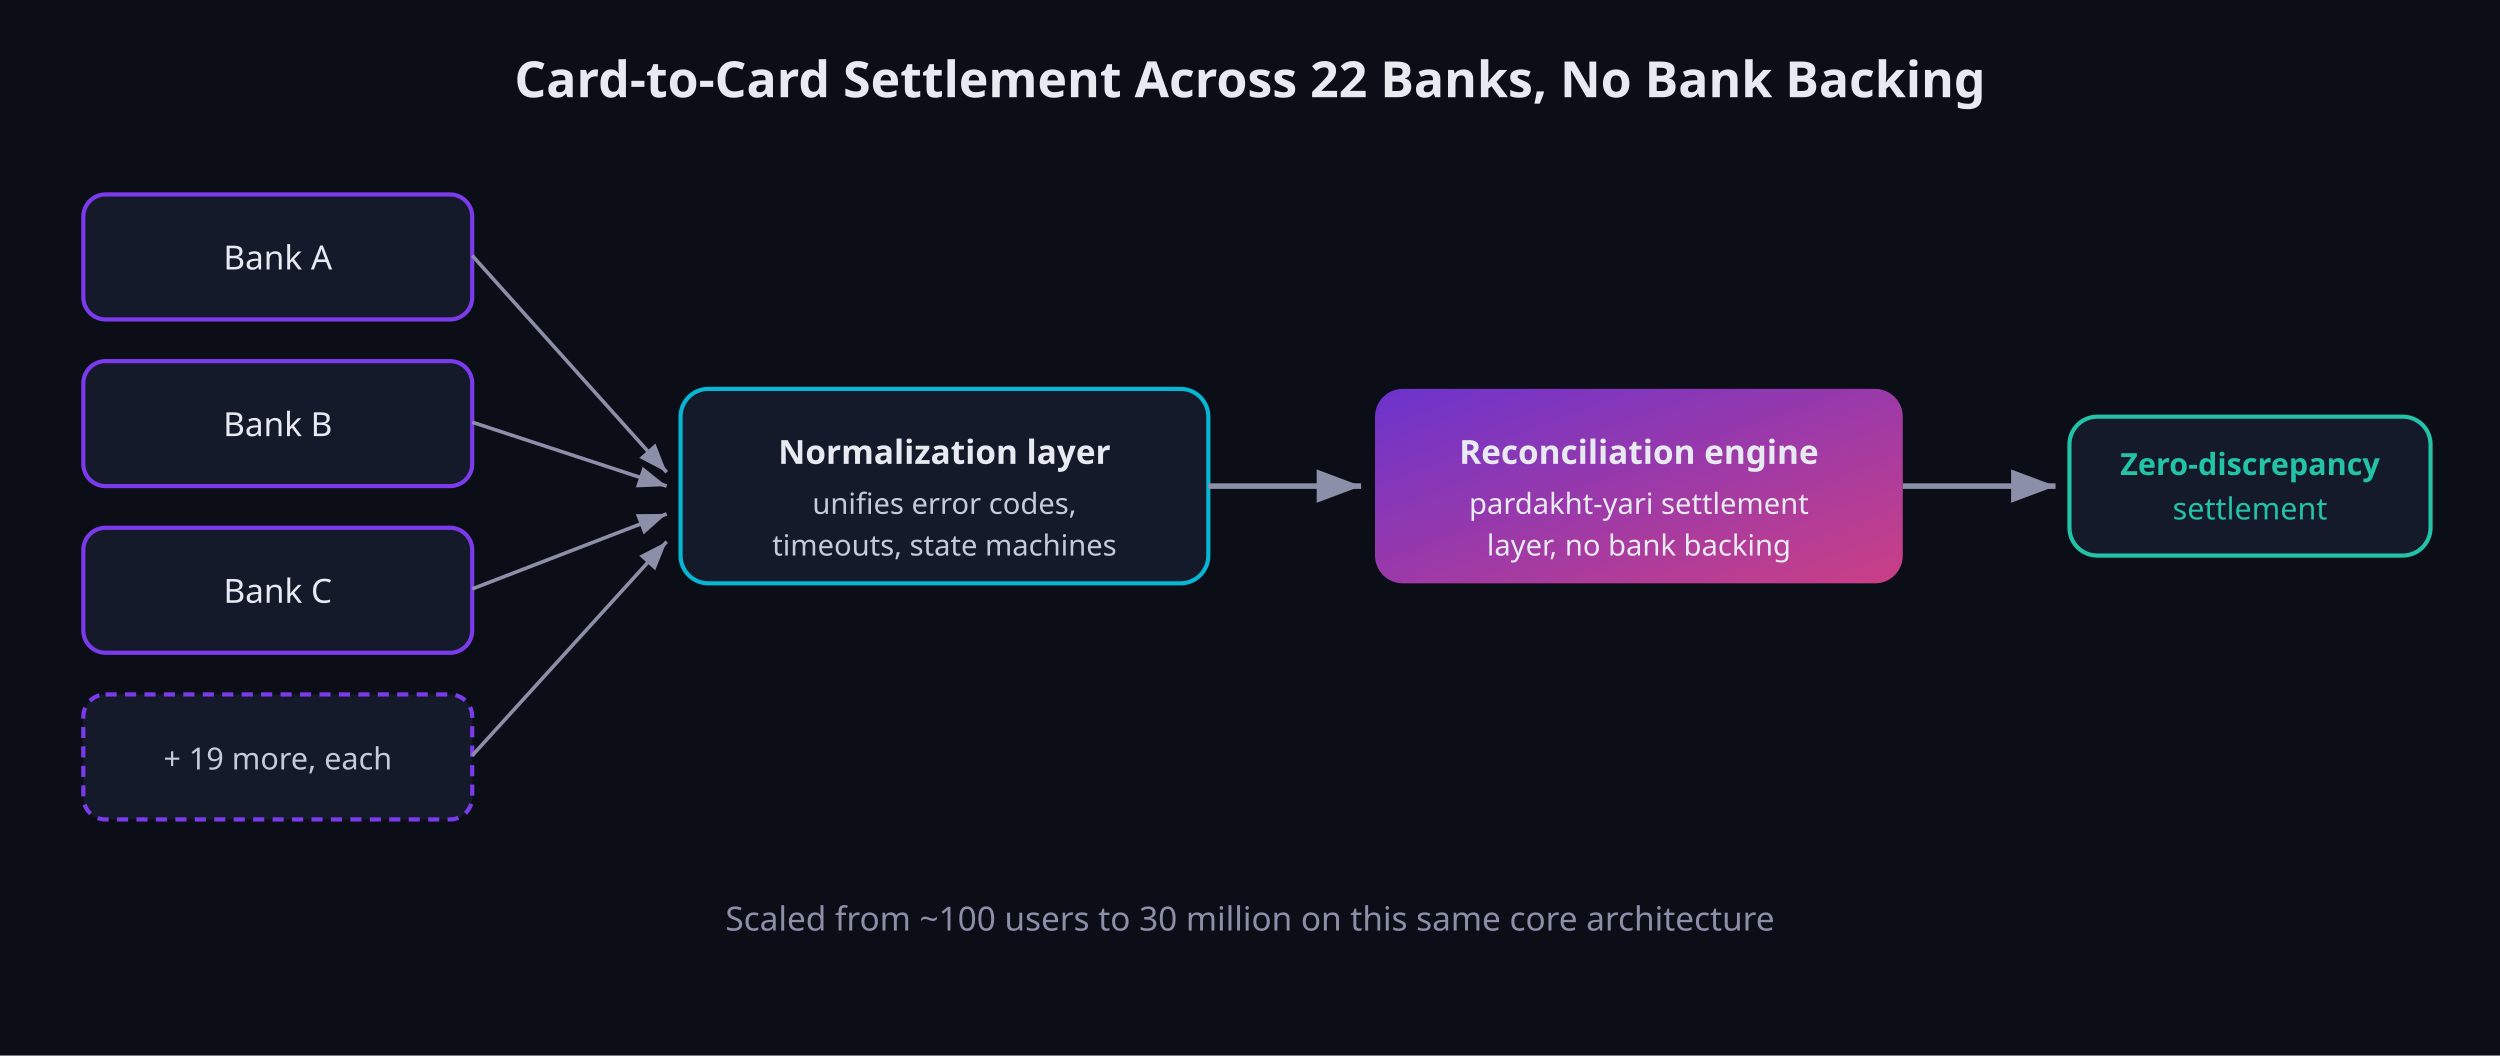
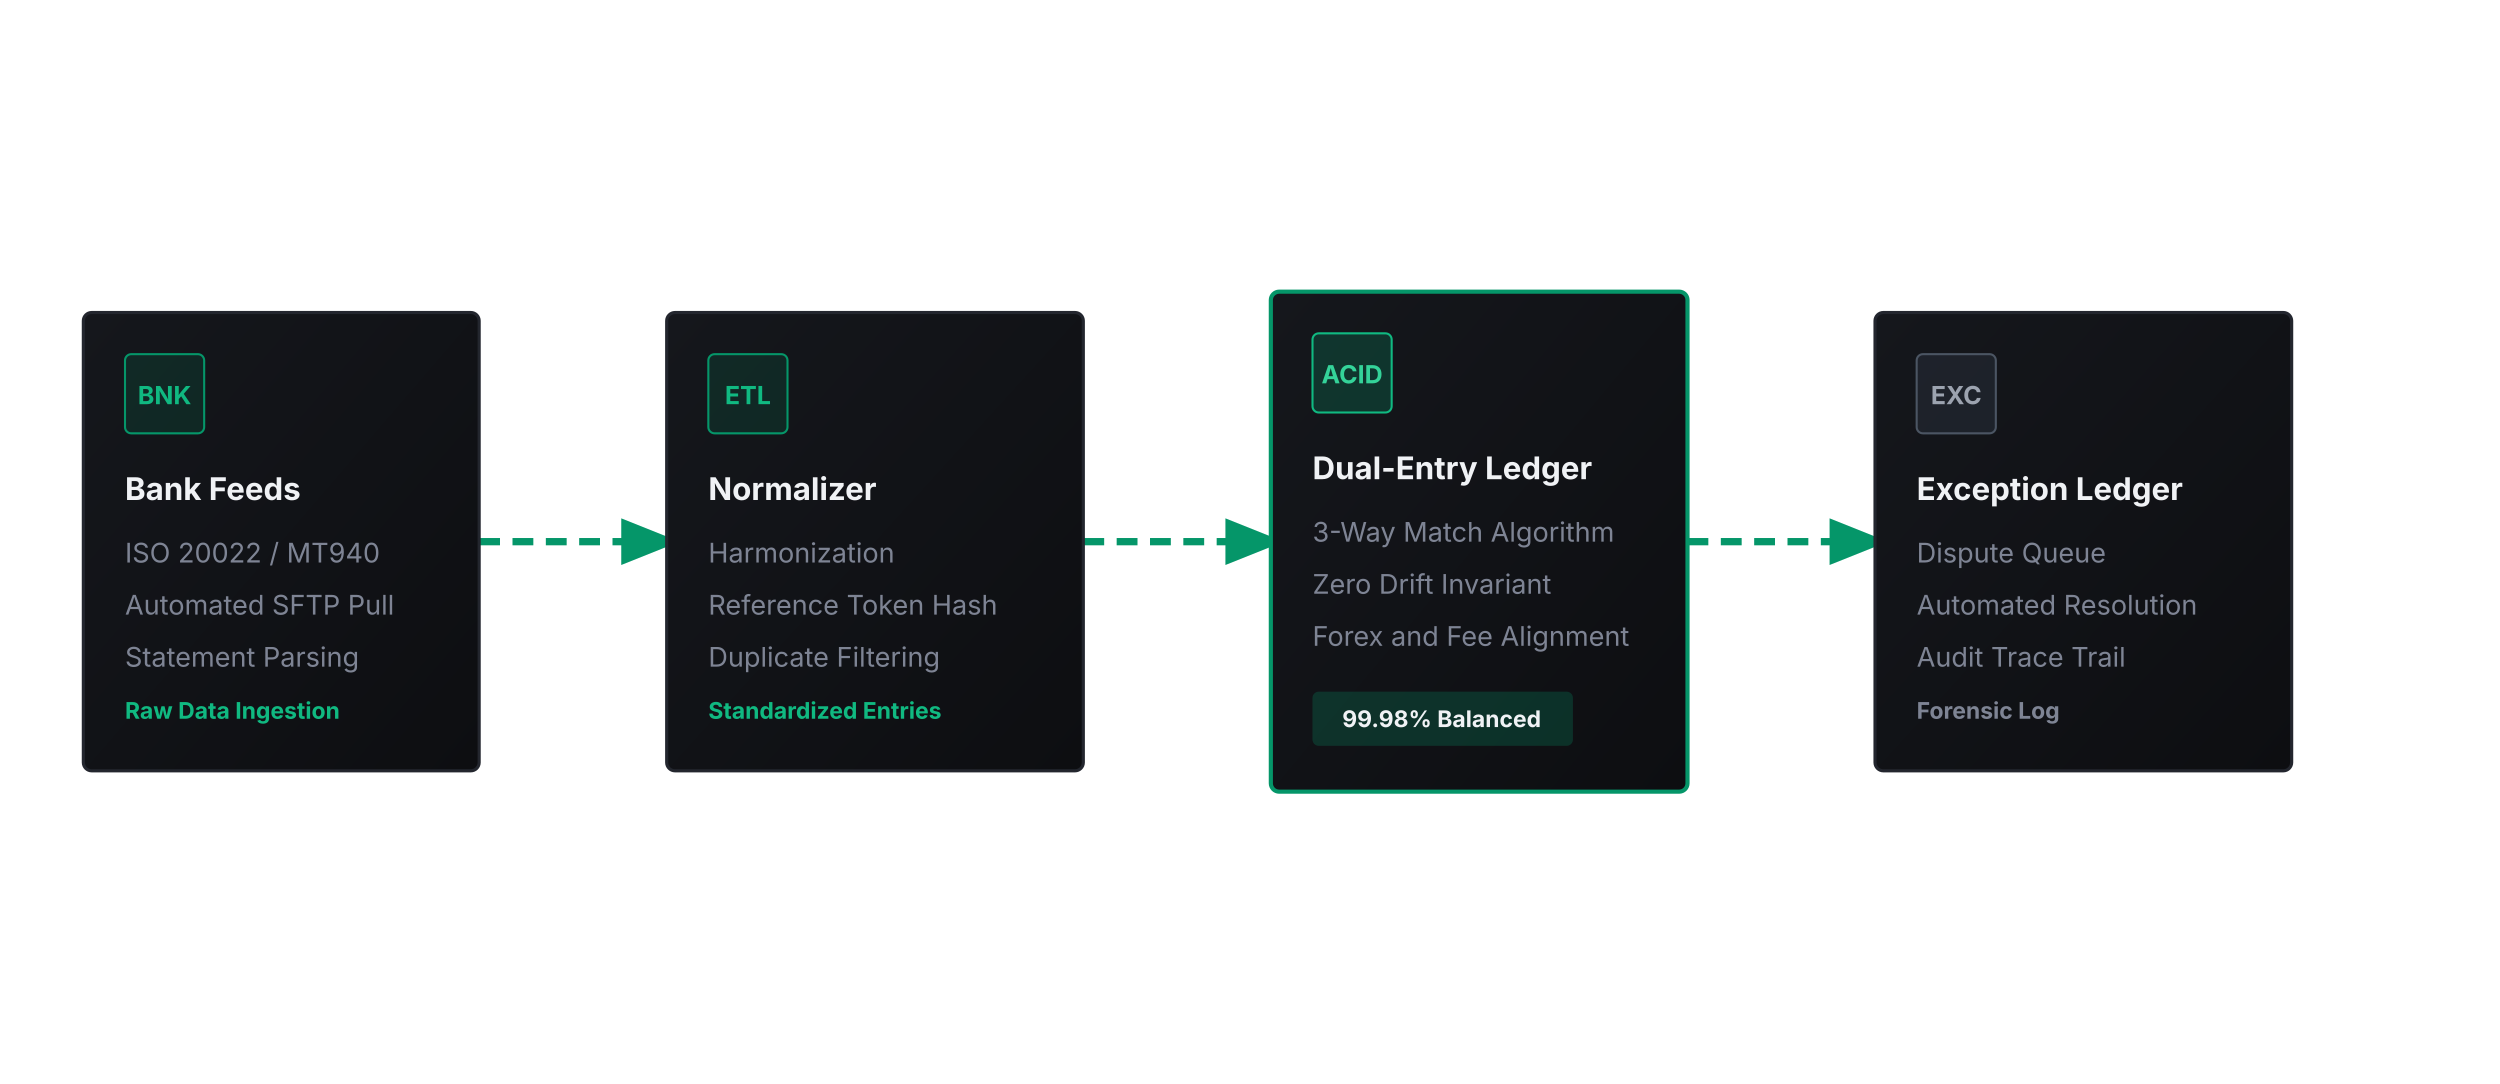
- <svg xmlns="http://www.w3.org/2000/svg" viewBox="0 0 900 380" width="900" height="380">
+ <svg xmlns="http://www.w3.org/2000/svg" viewBox="0 0 1200 520" width="100%" height="100%">
  <defs>
-     <marker id="arrow3" markerWidth="10" markerHeight="10" refX="8" refY="3" orient="auto">
-       <path d="M0,0 L8,3 L0,6 Z" fill="#8b90a8" />
+     <linearGradient id="cardGrad3" x1="0%" y1="0%" x2="100%" y2="100%">
+       <stop offset="0%" stop-color="#15171C" />
+       <stop offset="100%" stop-color="#0D0E11" />
+     </linearGradient>
+     <marker id="arrowJade3" viewBox="0 0 10 10" refX="6" refY="5" markerWidth="8" markerHeight="8" orient="auto-start-reverse">
+       <path d="M 0 1 L 10 5 L 0 9 z" fill="#059669" />
    </marker>
-     <linearGradient id="grad3" x1="0" y1="0" x2="1" y2="1">
-       <stop offset="0%" stop-color="#7c3aed" />
-       <stop offset="100%" stop-color="#ec4899" />
-     </linearGradient>
+     <style>
+       @keyframes flowDash { to { stroke-dashoffset: -32; } }
+       .anim-flow { stroke-dasharray: 10, 6; animation: flowDash 1.4s linear infinite; }
+       text { font-family: system-ui, -apple-system, sans-serif; }
+     </style>
  </defs>
-   <rect width="900" height="380" fill="#0b0e17" />
-   <text x="450" y="35" text-anchor="middle" fill="#e8eaf2" font-family="sans-serif" font-size="18" font-weight="bold">Card-to-Card Settlement Across 22 Banks, No Bank Backing</text>
-   <g font-family="sans-serif" font-size="12" fill="#e8eaf2">
-     <rect x="30" y="70" width="140" height="45" rx="8" fill="#151a2b" stroke="#7c3aed" stroke-width="1.5" />
-     <text x="100" y="97" text-anchor="middle">Bank A</text>
-     <rect x="30" y="130" width="140" height="45" rx="8" fill="#151a2b" stroke="#7c3aed" stroke-width="1.5" />
-     <text x="100" y="157" text-anchor="middle">Bank B</text>
-     <rect x="30" y="190" width="140" height="45" rx="8" fill="#151a2b" stroke="#7c3aed" stroke-width="1.5" />
-     <text x="100" y="217" text-anchor="middle">Bank C</text>
-     <rect x="30" y="250" width="140" height="45" rx="8" fill="#151a2b" stroke="#7c3aed" stroke-width="1.5" stroke-dasharray="4 3" />
-     <text x="100" y="277" text-anchor="middle" font-size="11" fill="#c7cadb">+ 19 more, each</text>
-     <line x1="170" y1="92" x2="240" y2="170" stroke="#8b90a8" stroke-width="1.3" marker-end="url(#arrow3)" />
-     <line x1="170" y1="152" x2="240" y2="175" stroke="#8b90a8" stroke-width="1.3" marker-end="url(#arrow3)" />
-     <line x1="170" y1="212" x2="240" y2="185" stroke="#8b90a8" stroke-width="1.3" marker-end="url(#arrow3)" />
-     <line x1="170" y1="272" x2="240" y2="195" stroke="#8b90a8" stroke-width="1.3" marker-end="url(#arrow3)" />
-     <rect x="245" y="140" width="190" height="70" rx="10" fill="#151a2b" stroke="#06b6d4" stroke-width="1.5" />
-     <text x="340" y="167" text-anchor="middle" font-weight="bold">Normalization layer</text>
-     <text x="340" y="185" text-anchor="middle" font-size="10.5" fill="#c7cadb">unifies error codes,</text>
-     <text x="340" y="200" text-anchor="middle" font-size="10.5" fill="#c7cadb">timeouts, state machines</text>
-     <line x1="435" y1="175" x2="490" y2="175" stroke="#8b90a8" stroke-width="2" marker-end="url(#arrow3)" />
-     <rect x="495" y="140" width="190" height="70" rx="10" fill="url(#grad3)" opacity="0.85" />
-     <text x="590" y="167" text-anchor="middle" font-weight="bold">Reconciliation engine</text>
-     <text x="590" y="185" text-anchor="middle" font-size="10.5">pardakht-yari settlement</text>
-     <text x="590" y="200" text-anchor="middle" font-size="10.5">layer, no bank backing</text>
-     <line x1="685" y1="175" x2="740" y2="175" stroke="#8b90a8" stroke-width="2" marker-end="url(#arrow3)" />
-     <rect x="745" y="150" width="130" height="50" rx="10" fill="#151a2b" stroke="#22c3a6" stroke-width="1.5" />
-     <text x="810" y="171" text-anchor="middle" font-size="11" font-weight="bold" fill="#22c3a6">Zero-discrepancy</text>
-     <text x="810" y="187" text-anchor="middle" font-size="11" fill="#22c3a6">settlement</text>
+   <path d="M 230 260 L 315 260" stroke="#059669" stroke-width="3.5" fill="none" class="anim-flow" marker-end="url(#arrowJade3)" />
+   <path d="M 520 260 L 605 260" stroke="#059669" stroke-width="3.5" fill="none" class="anim-flow" marker-end="url(#arrowJade3)" />
+   <path d="M 810 260 L 895 260" stroke="#059669" stroke-width="3.5" fill="none" class="anim-flow" marker-end="url(#arrowJade3)" />
+   <g transform="translate(40, 150)">
+     <rect width="190" height="220" rx="4" fill="url(#cardGrad3)" stroke="#23262E" stroke-width="1.5" />
+     <rect x="20" y="20" width="38" height="38" rx="3" fill="#059669" fill-opacity="0.15" stroke="#059669" stroke-width="1" />
+     <text x="39" y="44" fill="#10B981" font-size="12" font-weight="bold" text-anchor="middle">BNK</text>
+     <text x="20" y="90" fill="#F0F2F5" font-size="15" font-weight="bold">Bank Feeds</text>
+     <text x="20" y="120" fill="#7E8494" font-size="13">ISO 20022 / MT940</text>
+     <text x="20" y="145" fill="#7E8494" font-size="13">Automated SFTP Pull</text>
+     <text x="20" y="170" fill="#7E8494" font-size="13">Statement Parsing</text>
+     <text x="20" y="195" fill="#10B981" font-size="11" font-weight="bold">Raw Data Ingestion</text>
  </g>
-   <text x="450" y="335" text-anchor="middle" fill="#8b90a8" font-family="sans-serif" font-size="12">Scaled from ~100 users to 30 million on this same core architecture</text>
+   <g transform="translate(320, 150)">
+     <rect width="200" height="220" rx="4" fill="url(#cardGrad3)" stroke="#23262E" stroke-width="1.5" />
+     <rect x="20" y="20" width="38" height="38" rx="3" fill="#059669" fill-opacity="0.15" stroke="#059669" stroke-width="1" />
+     <text x="39" y="44" fill="#10B981" font-size="12" font-weight="bold" text-anchor="middle">ETL</text>
+     <text x="20" y="90" fill="#F0F2F5" font-size="15" font-weight="bold">Normalizer</text>
+     <text x="20" y="120" fill="#7E8494" font-size="13">Harmonization</text>
+     <text x="20" y="145" fill="#7E8494" font-size="13">Reference Token Hash</text>
+     <text x="20" y="170" fill="#7E8494" font-size="13">Duplicate Filtering</text>
+     <text x="20" y="195" fill="#10B981" font-size="11" font-weight="bold">Standardized Entries</text>
+   </g>
+   <g transform="translate(610, 140)">
+     <rect width="200" height="240" rx="4" fill="url(#cardGrad3)" stroke="#059669" stroke-width="2" />
+     <rect x="20" y="20" width="38" height="38" rx="3" fill="#059669" fill-opacity="0.25" stroke="#10B981" stroke-width="1" />
+     <text x="39" y="44" fill="#34D399" font-size="12" font-weight="bold" text-anchor="middle">ACID</text>
+     <text x="20" y="90" fill="#F0F2F5" font-size="15" font-weight="bold">Dual-Entry Ledger</text>
+     <text x="20" y="120" fill="#7E8494" font-size="13">3-Way Match Algorithm</text>
+     <text x="20" y="145" fill="#7E8494" font-size="13">Zero Drift Invariant</text>
+     <text x="20" y="170" fill="#7E8494" font-size="13">Forex and Fee Alignment</text>
+     <rect x="20" y="192" width="125" height="26" rx="3" fill="#059669" fill-opacity="0.25" />
+     <text x="82" y="209" fill="#F0F2F5" font-size="11" font-weight="bold" text-anchor="middle">99.98% Balanced</text>
+   </g>
+   <g transform="translate(900, 150)">
+     <rect width="200" height="220" rx="4" fill="url(#cardGrad3)" stroke="#23262E" stroke-width="1.5" />
+     <rect x="20" y="20" width="38" height="38" rx="3" fill="#374151" fill-opacity="0.3" stroke="#4B5563" stroke-width="1" />
+     <text x="39" y="44" fill="#9CA3AF" font-size="12" font-weight="bold" text-anchor="middle">EXC</text>
+     <text x="20" y="90" fill="#F0F2F5" font-size="15" font-weight="bold">Exception Ledger</text>
+     <text x="20" y="120" fill="#7E8494" font-size="13">Dispute Queue</text>
+     <text x="20" y="145" fill="#7E8494" font-size="13">Automated Resolution</text>
+     <text x="20" y="170" fill="#7E8494" font-size="13">Audit Trace Trail</text>
+     <text x="20" y="195" fill="#7E8494" font-size="11" font-weight="bold">Forensic Log</text>
+   </g>
</svg>
